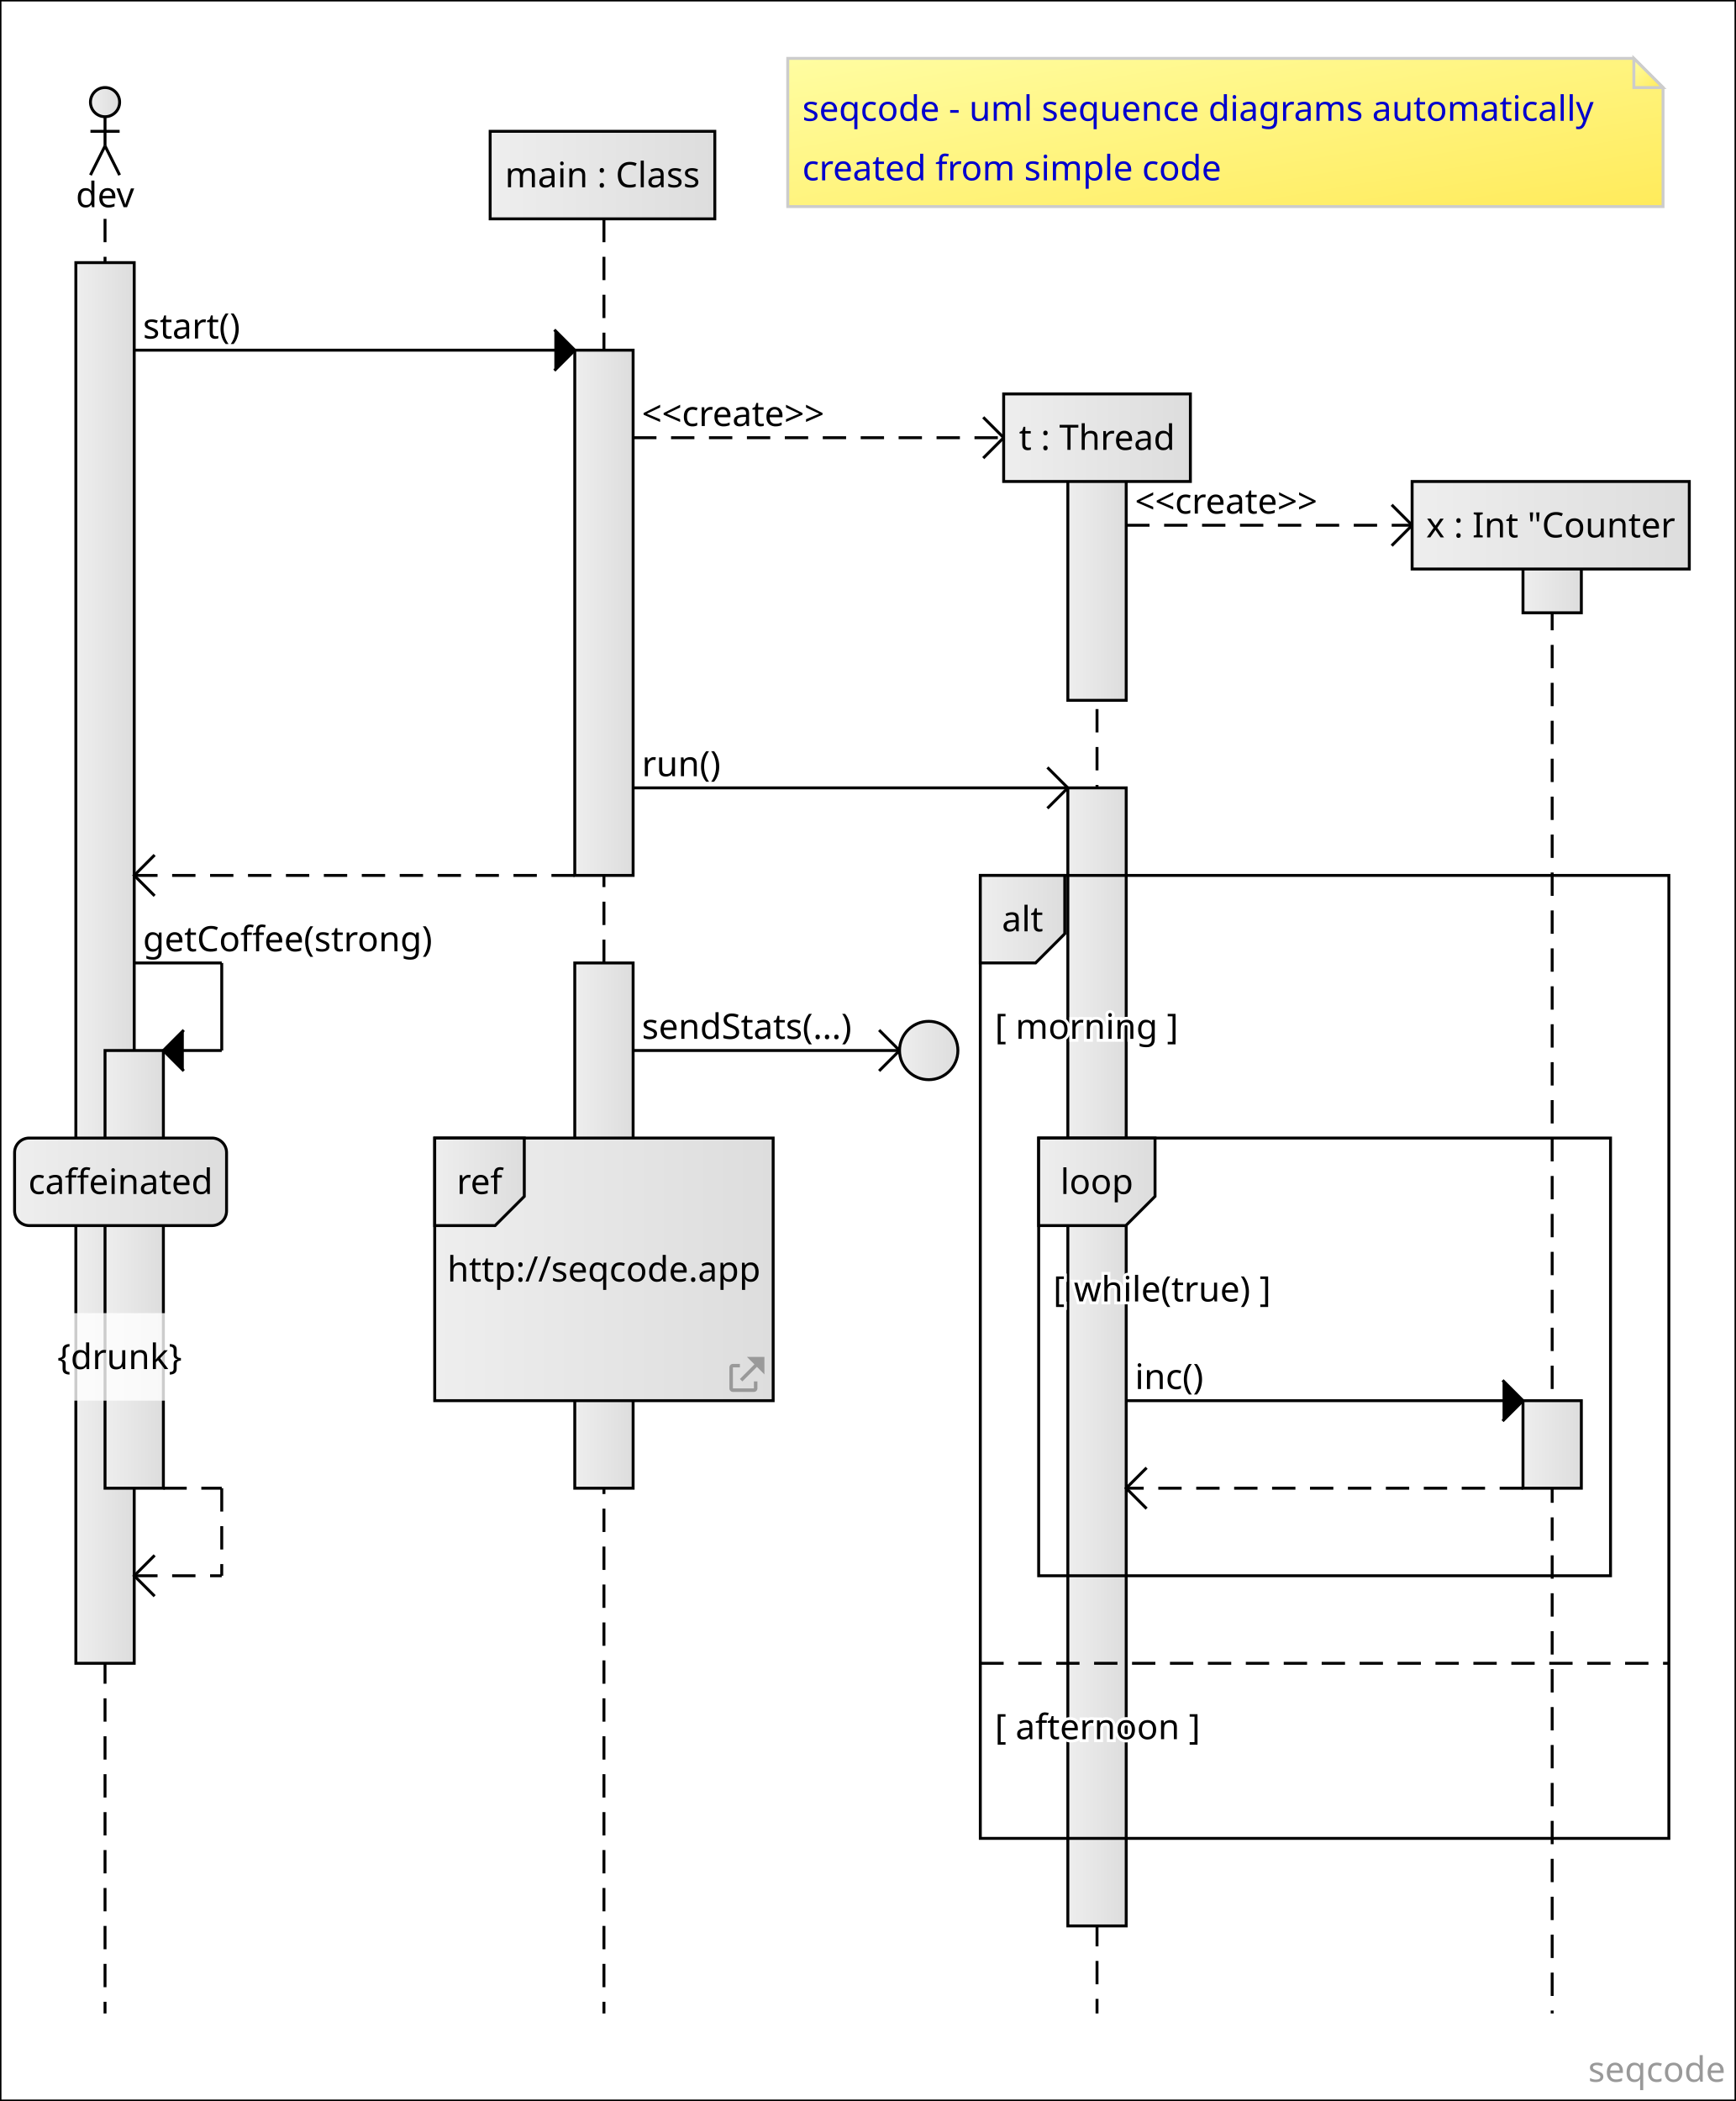
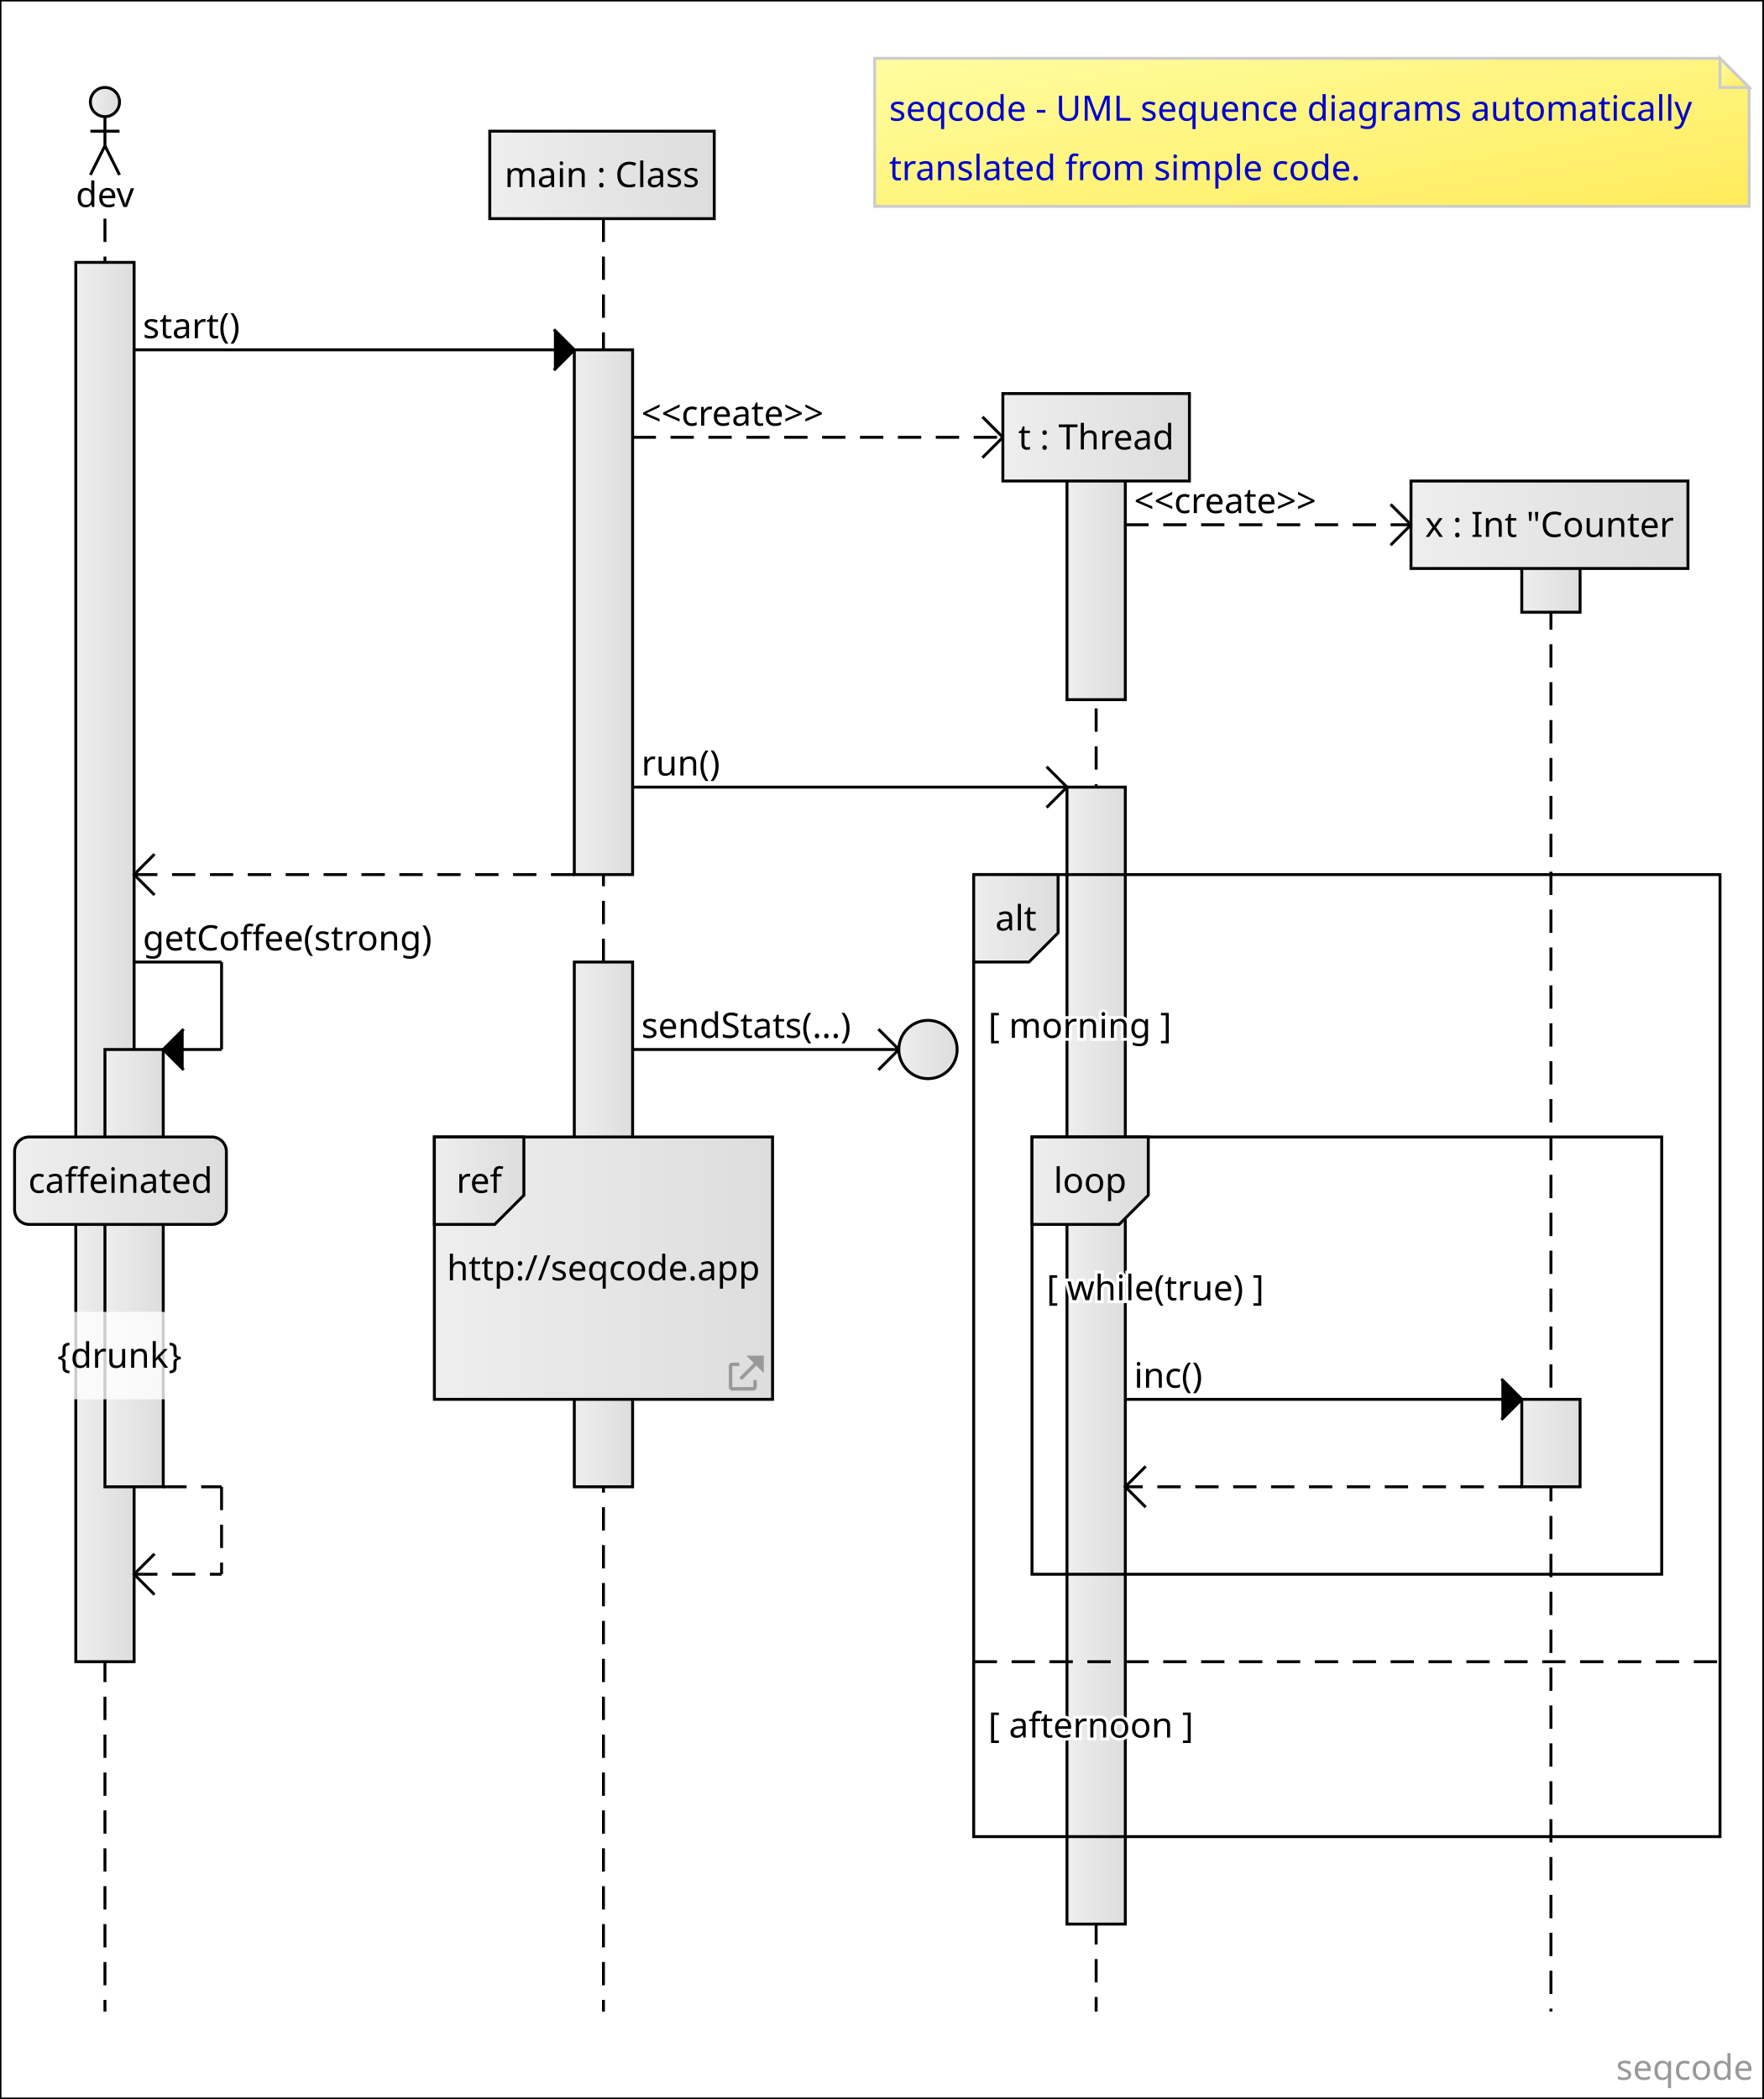
- <svg xmlns="http://www.w3.org/2000/svg" version="1.1" width="595" height="720" viewBox="0 0 595 720">
+ <svg xmlns="http://www.w3.org/2000/svg" version="1.1" width="605" height="720" viewBox="0 0 605 720">
  <defs>
    <linearGradient id="SvgjsLinearGradient1006">
      <stop stop-color="#eeeeee" offset="0" />
      <stop stop-color="#dddddd" offset="1" />
    </linearGradient>
    <linearGradient x1="0" y1="0" x2="1" y2="1" id="SvgjsLinearGradient1007">
      <stop stop-color="#fffda1" offset="0" />
      <stop stop-color="#ffeb5b" offset="1" />
    </linearGradient>
    <text id="seqcode">
# actor, boundary, control, entity have special icons
dev:actor
main:Class

main.start() {

  t:Thread
  t.create() {

    x: "Int \"Counter" # long name in quotes, escaped quote
    x.create()
  }
  # . is a call (synchronous)
  # &gt; is a message (asynchronous)
  t &gt; run() {
  
    # alt, par, strict and seq create frames with multiple sections
    alt(morning) {
  
      # loop, opt, critical, ignore, consider, assert, neg and break create frames
      loop(while(true\)) { # parameters end on closing bracket, escaped bracket
        x.inc()
      }
    }
    alt(afternoon) {}
  }

  # later is used to perform actions after, outside of the normal flow
  later() {

    # self messages with no body can be +found or -lost
    -sendStats(...)
    ref( http://seqcode.app | http://seqcode.app )
  }
}

getCoffee( strong ) {

  # invariant labels also supported
  state(caffeinated)

  invariant(drunk)
}

# notes are of the form note(x,y,width,message)
- note(270,20,300,seqcode - uml sequence diagrams automatically created from simple code)
+ note(300,20,300,seqcode - UML sequence diagrams automatically translated from simple code.)
</text>
  </defs>
-   <rect width="595" height="720" fill="white" stroke-width="1" stroke="black" />
+   <rect width="605" height="720" fill="white" stroke-width="1" stroke="black" />
  <a href="https://seqcode.app" target="_blank">
-     <text text-anchor="end" font-size="12" font-weight="100" font-family="sans-serif" fill="#999999" x="591.4" y="713.4">seqcode </text>
+     <text text-anchor="end" font-size="12" font-weight="100" font-family="sans-serif" fill="#999999" x="601.4" y="713.4">seqcode </text>
  </a>
  <line x1="36" y1="75" x2="36" y2="690" stroke-dasharray="8 5" stroke-width="1" stroke="black" />
  <line x1="207" y1="75" x2="207" y2="690" stroke-dasharray="8 5" stroke-width="1" stroke="black" />
  <line x1="376" y1="165" x2="376" y2="690" stroke-dasharray="8 5" stroke-width="1" stroke="black" />
  <line x1="532" y1="195" x2="532" y2="690" stroke-dasharray="8 5" stroke-width="1" stroke="black" />
  <g transform="matrix(1,0,0,1,0,0)">
    <rect width="20" height="480" x="26" y="90" fill="url(#SvgjsLinearGradient1006)" stroke-width="1" stroke="black" />
  </g>
  <g transform="matrix(1,0,0,1,0,0)">
    <rect width="20" height="150" x="36" y="360" fill="url(#SvgjsLinearGradient1006)" stroke-width="1" stroke="black" />
  </g>
  <g transform="matrix(1,0,0,1,0,0)">
    <rect width="20" height="180" x="197" y="120" fill="url(#SvgjsLinearGradient1006)" stroke-width="1" stroke="black" />
  </g>
  <g transform="matrix(1,0,0,1,0,0)">
    <rect width="20" height="180" x="197" y="330" fill="url(#SvgjsLinearGradient1006)" stroke-width="1" stroke="black" />
  </g>
  <g transform="matrix(1,0,0,1,0,0)">
    <rect width="20" height="90" x="366" y="150" fill="url(#SvgjsLinearGradient1006)" stroke-width="1" stroke="black" />
  </g>
  <g transform="matrix(1,0,0,1,0,0)">
    <rect width="20" height="390" x="366" y="270" fill="url(#SvgjsLinearGradient1006)" stroke-width="1" stroke="black" />
  </g>
  <g transform="matrix(1,0,0,1,0,0)">
    <rect width="20" height="30" x="522" y="180" fill="url(#SvgjsLinearGradient1006)" stroke-width="1" stroke="black" />
  </g>
  <g transform="matrix(1,0,0,1,0,0)">
    <rect width="20" height="30" x="522" y="480" fill="url(#SvgjsLinearGradient1006)" stroke-width="1" stroke="black" />
  </g>
  <line x1="46" y1="120" x2="197" y2="120" stroke-width="1" stroke="black" />
  <g>
    <text text-anchor="start" font-size="12" font-weight="100" font-family="sans-serif" stroke-width="2" stroke="white" x="49" y="116">start()</text>
    <text text-anchor="start" font-size="12" font-weight="100" font-family="sans-serif" fill="black" x="49" y="116">start()</text>
  </g>
  <polyline points="190,113 197,120 190,127" fill="black" stroke-width="1" stroke="black" />
  <line x1="217" y1="150" x2="344" y2="150" stroke-dasharray="8 5" stroke-width="1" stroke="black" />
  <g>
    <text text-anchor="start" font-size="12" font-weight="100" font-family="sans-serif" stroke-width="2" stroke="white" x="220" y="146">&lt;&lt;create&gt;&gt;</text>
    <text text-anchor="start" font-size="12" font-weight="100" font-family="sans-serif" fill="black" x="220" y="146">&lt;&lt;create&gt;&gt;</text>
  </g>
  <polyline points="337,143 344,150 337,157" fill="transparent" stroke-width="1" stroke="black" />
  <line x1="386" y1="180" x2="484" y2="180" stroke-dasharray="8 5" stroke-width="1" stroke="black" />
  <g>
    <text text-anchor="start" font-size="12" font-weight="100" font-family="sans-serif" stroke-width="2" stroke="white" x="389" y="176">&lt;&lt;create&gt;&gt;</text>
    <text text-anchor="start" font-size="12" font-weight="100" font-family="sans-serif" fill="black" x="389" y="176">&lt;&lt;create&gt;&gt;</text>
  </g>
  <polyline points="477,173 484,180 477,187" fill="transparent" stroke-width="1" stroke="black" />
  <line x1="217" y1="270" x2="366" y2="270" stroke-width="1" stroke="black" />
  <g>
    <text text-anchor="start" font-size="12" font-weight="100" font-family="sans-serif" stroke-width="2" stroke="white" x="220" y="266">run()</text>
    <text text-anchor="start" font-size="12" font-weight="100" font-family="sans-serif" fill="black" x="220" y="266">run()</text>
  </g>
  <polyline points="359,263 366,270 359,277" fill="transparent" stroke-width="1" stroke="black" />
  <line x1="197" y1="300" x2="46" y2="300" stroke-dasharray="8 5" stroke-width="1" stroke="black" />
  <g>
    <text text-anchor="end" font-size="12" font-weight="100" font-family="sans-serif" stroke-width="2" stroke="white" x="194" y="296" />
    <text text-anchor="end" font-size="12" font-weight="100" font-family="sans-serif" fill="black" x="194" y="296" />
  </g>
  <polyline points="53,293 46,300 53,307" fill="transparent" stroke-width="1" stroke="black" />
  <line x1="386" y1="480" x2="522" y2="480" stroke-width="1" stroke="black" />
  <g>
    <text text-anchor="start" font-size="12" font-weight="100" font-family="sans-serif" stroke-width="2" stroke="white" x="389" y="476">inc()</text>
    <text text-anchor="start" font-size="12" font-weight="100" font-family="sans-serif" fill="black" x="389" y="476">inc()</text>
  </g>
  <polyline points="515,473 522,480 515,487" fill="black" stroke-width="1" stroke="black" />
  <line x1="522" y1="510" x2="386" y2="510" stroke-dasharray="8 5" stroke-width="1" stroke="black" />
  <g>
    <text text-anchor="end" font-size="12" font-weight="100" font-family="sans-serif" stroke-width="2" stroke="white" x="519" y="506" />
    <text text-anchor="end" font-size="12" font-weight="100" font-family="sans-serif" fill="black" x="519" y="506" />
  </g>
  <polyline points="393,503 386,510 393,517" fill="transparent" stroke-width="1" stroke="black" />
  <line x1="217" y1="360" x2="308.314" y2="360" stroke-width="1" stroke="black" />
  <g>
    <text text-anchor="start" font-size="12" font-weight="100" font-family="sans-serif" stroke-width="2" stroke="white" x="220" y="356">sendStats(...)</text>
    <text text-anchor="start" font-size="12" font-weight="100" font-family="sans-serif" fill="black" x="220" y="356">sendStats(...)</text>
  </g>
  <polyline points="301.314,353 308.314,360 301.314,367" fill="transparent" stroke-width="1" stroke="black" />
  <circle r="10" cx="318.314" cy="360" fill="url(#SvgjsLinearGradient1006)" stroke-width="1" stroke="black" />
  <g>
    <text text-anchor="start" font-size="12" font-weight="100" font-family="sans-serif" stroke-width="2" stroke="white" x="49" y="326">getCoffee(strong)</text>
    <text text-anchor="start" font-size="12" font-weight="100" font-family="sans-serif" fill="black" x="49" y="326">getCoffee(strong)</text>
  </g>
  <line x1="46" y1="330" x2="76" y2="330" stroke-width="1" stroke="black" />
  <line x1="76" y1="330" x2="76" y2="360" stroke-width="1" stroke="black" />
  <line x1="56" y1="360" x2="76" y2="360" stroke-width="1" stroke="black" />
  <polyline points="63,353 56,360 63,367" fill="black" stroke-width="1" stroke="black" />
  <g>
    <text text-anchor="start" font-size="12" font-weight="100" font-family="sans-serif" stroke-width="2" stroke="white" x="59" y="536" />
    <text text-anchor="start" font-size="12" font-weight="100" font-family="sans-serif" fill="black" x="59" y="536" />
  </g>
  <line x1="56" y1="510" x2="76" y2="510" stroke-dasharray="8 5" stroke-width="1" stroke="black" />
  <line x1="76" y1="510" x2="76" y2="540" stroke-dasharray="8 5" stroke-width="1" stroke="black" />
  <line x1="46" y1="540" x2="76" y2="540" stroke-dasharray="8 5" stroke-width="1" stroke="black" />
  <polyline points="53,533 46,540 53,547" fill="transparent" stroke-width="1" stroke="black" />
  <g transform="matrix(1,0,0,1,36,45)">
    <circle r="5" cx="0" cy="-10" fill="url(#SvgjsLinearGradient1006)" stroke-width="1" stroke="black" />
    <line x1="-5" y1="0" x2="5" y2="0" stroke-width="1" stroke="black" />
    <line x1="0" y1="-5" x2="0" y2="5" stroke-width="1" stroke="black" />
    <line x1="-5" y1="15" x2="0" y2="5" stroke-width="1" stroke="black" />
    <line x1="0" y1="5" x2="5" y2="15" stroke-width="1" stroke="black" />
  </g>
  <g>
    <text text-anchor="middle" font-size="12" font-weight="100" font-family="sans-serif" stroke-width="2" stroke="white" x="36" y="71">dev</text>
    <text text-anchor="middle" font-size="12" font-weight="100" font-family="sans-serif" fill="black" x="36" y="71">dev</text>
  </g>
  <g transform="matrix(1,0,0,1,0,0)">
    <rect width="77" height="30" x="168" y="45" fill="url(#SvgjsLinearGradient1006)" stroke-width="1" stroke="black" />
    <text x="206.5" y="60" dominant-baseline="middle" text-anchor="middle" font-size="12" font-weight="100" font-family="sans-serif" fill="black">main : Class</text>
  </g>
  <g transform="matrix(1,0,0,1,0,0)">
    <rect width="64" height="30" x="344" y="135" fill="url(#SvgjsLinearGradient1006)" stroke-width="1" stroke="black" />
    <text x="376" y="150" dominant-baseline="middle" text-anchor="middle" font-size="12" font-weight="100" font-family="sans-serif" fill="black">t : Thread</text>
  </g>
  <g transform="matrix(1,0,0,1,0,0)">
    <rect width="95" height="30" x="484" y="165" fill="url(#SvgjsLinearGradient1006)" stroke-width="1" stroke="black" />
    <text x="531.5" y="180" dominant-baseline="middle" text-anchor="middle" font-size="12" font-weight="100" font-family="sans-serif" fill="black">x : Int "Counter</text>
  </g>
  <a href="#" target="" transform="matrix(1,0,0,1,0,0)">
    <rect width="116" height="90" x="149" y="390" fill="url(#SvgjsLinearGradient1006)" stroke-width="1" stroke="black" />
    <text x="207" y="435" dominant-baseline="middle" text-anchor="middle" font-size="12" font-weight="100" font-family="sans-serif" fill="black">http://seqcode.app</text>
    <path d="M256 465H262V471L259.432 468.42L254.44 473.4L253.6 472.56L258.58 467.568ZM251.2 467.4H253.6V468.6H251.2V475.8H258.4V473.4H259.6V475.8A1.2 1.2 0 0 1 258.4 477H251.2A1.2 1.2 0 0 1 250 475.8V468.6A1.2 1.2 0 0 1 251.2 467.4 " fill="#999999" />
  </a>
  <g transform="matrix(1,0,0,1,0,0)">
    <polygon points="149,390 149,420 169.697,420 179.697,410 179.697,390" fill="url(#SvgjsLinearGradient1006)" stroke-width="1" stroke="black" />
    <text x="164.349" y="405" dominant-baseline="middle" text-anchor="middle" font-size="12" font-weight="100" font-family="sans-serif" fill="black">ref</text>
  </g>
  <g transform="matrix(1,0,0,1,0,0)">
    <rect width="72.654" height="30" x="5" y="390" rx="5" ry="5" fill="url(#SvgjsLinearGradient1006)" stroke-width="1" stroke="black" />
    <text x="41.327" y="405" dominant-baseline="middle" text-anchor="middle" font-size="12" font-weight="100" font-family="sans-serif" fill="black">caffeinated</text>
  </g>
  <g transform="matrix(1,0,0,1,0,0)">
    <rect width="50" height="30" x="16" y="450" fill="rgba(255,255,255,0.8)" />
    <text x="41" y="465" dominant-baseline="middle" text-anchor="middle" font-size="12" font-weight="100" font-family="sans-serif" fill="black">{drunk}</text>
  </g>
-   <rect width="236" height="330" x="336" y="300" fill="transparent" stroke-width="1" stroke="black" />
-   <g>
-     <text text-anchor="start" font-size="12" font-weight="100" font-family="sans-serif" stroke-width="2" stroke="white" x="341" y="356">[ morning ]</text>
-     <text text-anchor="start" font-size="12" font-weight="100" font-family="sans-serif" fill="black" x="341" y="356">[ morning ]</text>
-   </g>
-   <g>
-     <text text-anchor="start" font-size="12" font-weight="100" font-family="sans-serif" stroke-width="2" stroke="white" x="341" y="596">[ afternoon ]</text>
-     <text text-anchor="start" font-size="12" font-weight="100" font-family="sans-serif" fill="black" x="341" y="596">[ afternoon ]</text>
-   </g>
-   <line x1="336" y1="570" x2="572" y2="570" stroke-dasharray="8 5" stroke-width="1" stroke="black" />
-   <g transform="matrix(1,0,0,1,0,0)">
-     <polygon points="336,300 336,330 354.945,330 364.945,320 364.945,300" fill="url(#SvgjsLinearGradient1006)" stroke-width="1" stroke="black" />
-     <text x="350.473" y="315" dominant-baseline="middle" text-anchor="middle" font-size="12" font-weight="100" font-family="sans-serif" fill="black">alt</text>
-   </g>
-   <rect width="196" height="150" x="356" y="390" fill="transparent" stroke-width="1" stroke="black" />
-   <g transform="matrix(1,0,0,1,0,0)">
-     <polygon points="356,390 356,420 385.885,420 395.885,410 395.885,390" fill="url(#SvgjsLinearGradient1006)" stroke-width="1" stroke="black" />
-     <text x="375.942" y="405" dominant-baseline="middle" text-anchor="middle" font-size="12" font-weight="100" font-family="sans-serif" fill="black">loop</text>
-   </g>
-   <g>
-     <text text-anchor="start" font-size="12" font-weight="100" font-family="sans-serif" stroke-width="2" stroke="white" x="361" y="446">[ while(true) ]</text>
-     <text text-anchor="start" font-size="12" font-weight="100" font-family="sans-serif" fill="black" x="361" y="446">[ while(true) ]</text>
+   <rect width="256" height="330" x="334" y="300" fill="transparent" stroke-width="1" stroke="black" />
+   <g>
+     <text text-anchor="start" font-size="12" font-weight="100" font-family="sans-serif" stroke-width="2" stroke="white" x="339" y="356">[ morning ]</text>
+     <text text-anchor="start" font-size="12" font-weight="100" font-family="sans-serif" fill="black" x="339" y="356">[ morning ]</text>
+   </g>
+   <g>
+     <text text-anchor="start" font-size="12" font-weight="100" font-family="sans-serif" stroke-width="2" stroke="white" x="339" y="596">[ afternoon ]</text>
+     <text text-anchor="start" font-size="12" font-weight="100" font-family="sans-serif" fill="black" x="339" y="596">[ afternoon ]</text>
+   </g>
+   <line x1="334" y1="570" x2="590" y2="570" stroke-dasharray="8 5" stroke-width="1" stroke="black" />
+   <g transform="matrix(1,0,0,1,0,0)">
+     <polygon points="334,300 334,330 352.945,330 362.945,320 362.945,300" fill="url(#SvgjsLinearGradient1006)" stroke-width="1" stroke="black" />
+     <text x="348.473" y="315" dominant-baseline="middle" text-anchor="middle" font-size="12" font-weight="100" font-family="sans-serif" fill="black">alt</text>
+   </g>
+   <rect width="216" height="150" x="354" y="390" fill="transparent" stroke-width="1" stroke="black" />
+   <g transform="matrix(1,0,0,1,0,0)">
+     <polygon points="354,390 354,420 383.885,420 393.885,410 393.885,390" fill="url(#SvgjsLinearGradient1006)" stroke-width="1" stroke="black" />
+     <text x="373.942" y="405" dominant-baseline="middle" text-anchor="middle" font-size="12" font-weight="100" font-family="sans-serif" fill="black">loop</text>
+   </g>
+   <g>
+     <text text-anchor="start" font-size="12" font-weight="100" font-family="sans-serif" stroke-width="2" stroke="white" x="359" y="446">[ while(true) ]</text>
+     <text text-anchor="start" font-size="12" font-weight="100" font-family="sans-serif" fill="black" x="359" y="446">[ while(true) ]</text>
  </g>
  <g class="note">
-     <polygon points="270,20 270,70.8 570,70.8 570,30 560,20" fill="url(#SvgjsLinearGradient1007)" stroke-width="1" stroke="#cccccc" />
-     <polygon points="570,30 560,20 560,30" fill="url(#SvgjsLinearGradient1007)" stroke-width="1" stroke="#cccccc" />
-     <text text-anchor="start" font-size="12" font-weight="100" font-family="verdana" fill="#0000cd" x="275" y="41.4">seqcode - uml sequence diagrams automatically</text>
-     <text text-anchor="start" font-size="12" font-weight="100" font-family="verdana" fill="#0000cd" x="275" y="61.8">created from simple code</text>
+     <polygon points="300,20 300,70.8 600,70.8 600,30 590,20" fill="url(#SvgjsLinearGradient1007)" stroke-width="1" stroke="#cccccc" />
+     <polygon points="600,30 590,20 590,30" fill="url(#SvgjsLinearGradient1007)" stroke-width="1" stroke="#cccccc" />
+     <text text-anchor="start" font-size="12" font-weight="100" font-family="verdana" fill="#0000cd" x="305" y="41.4">seqcode - UML sequence diagrams automatically</text>
+     <text text-anchor="start" font-size="12" font-weight="100" font-family="verdana" fill="#0000cd" x="305" y="61.8">translated from simple code.</text>
  </g>
</svg>
